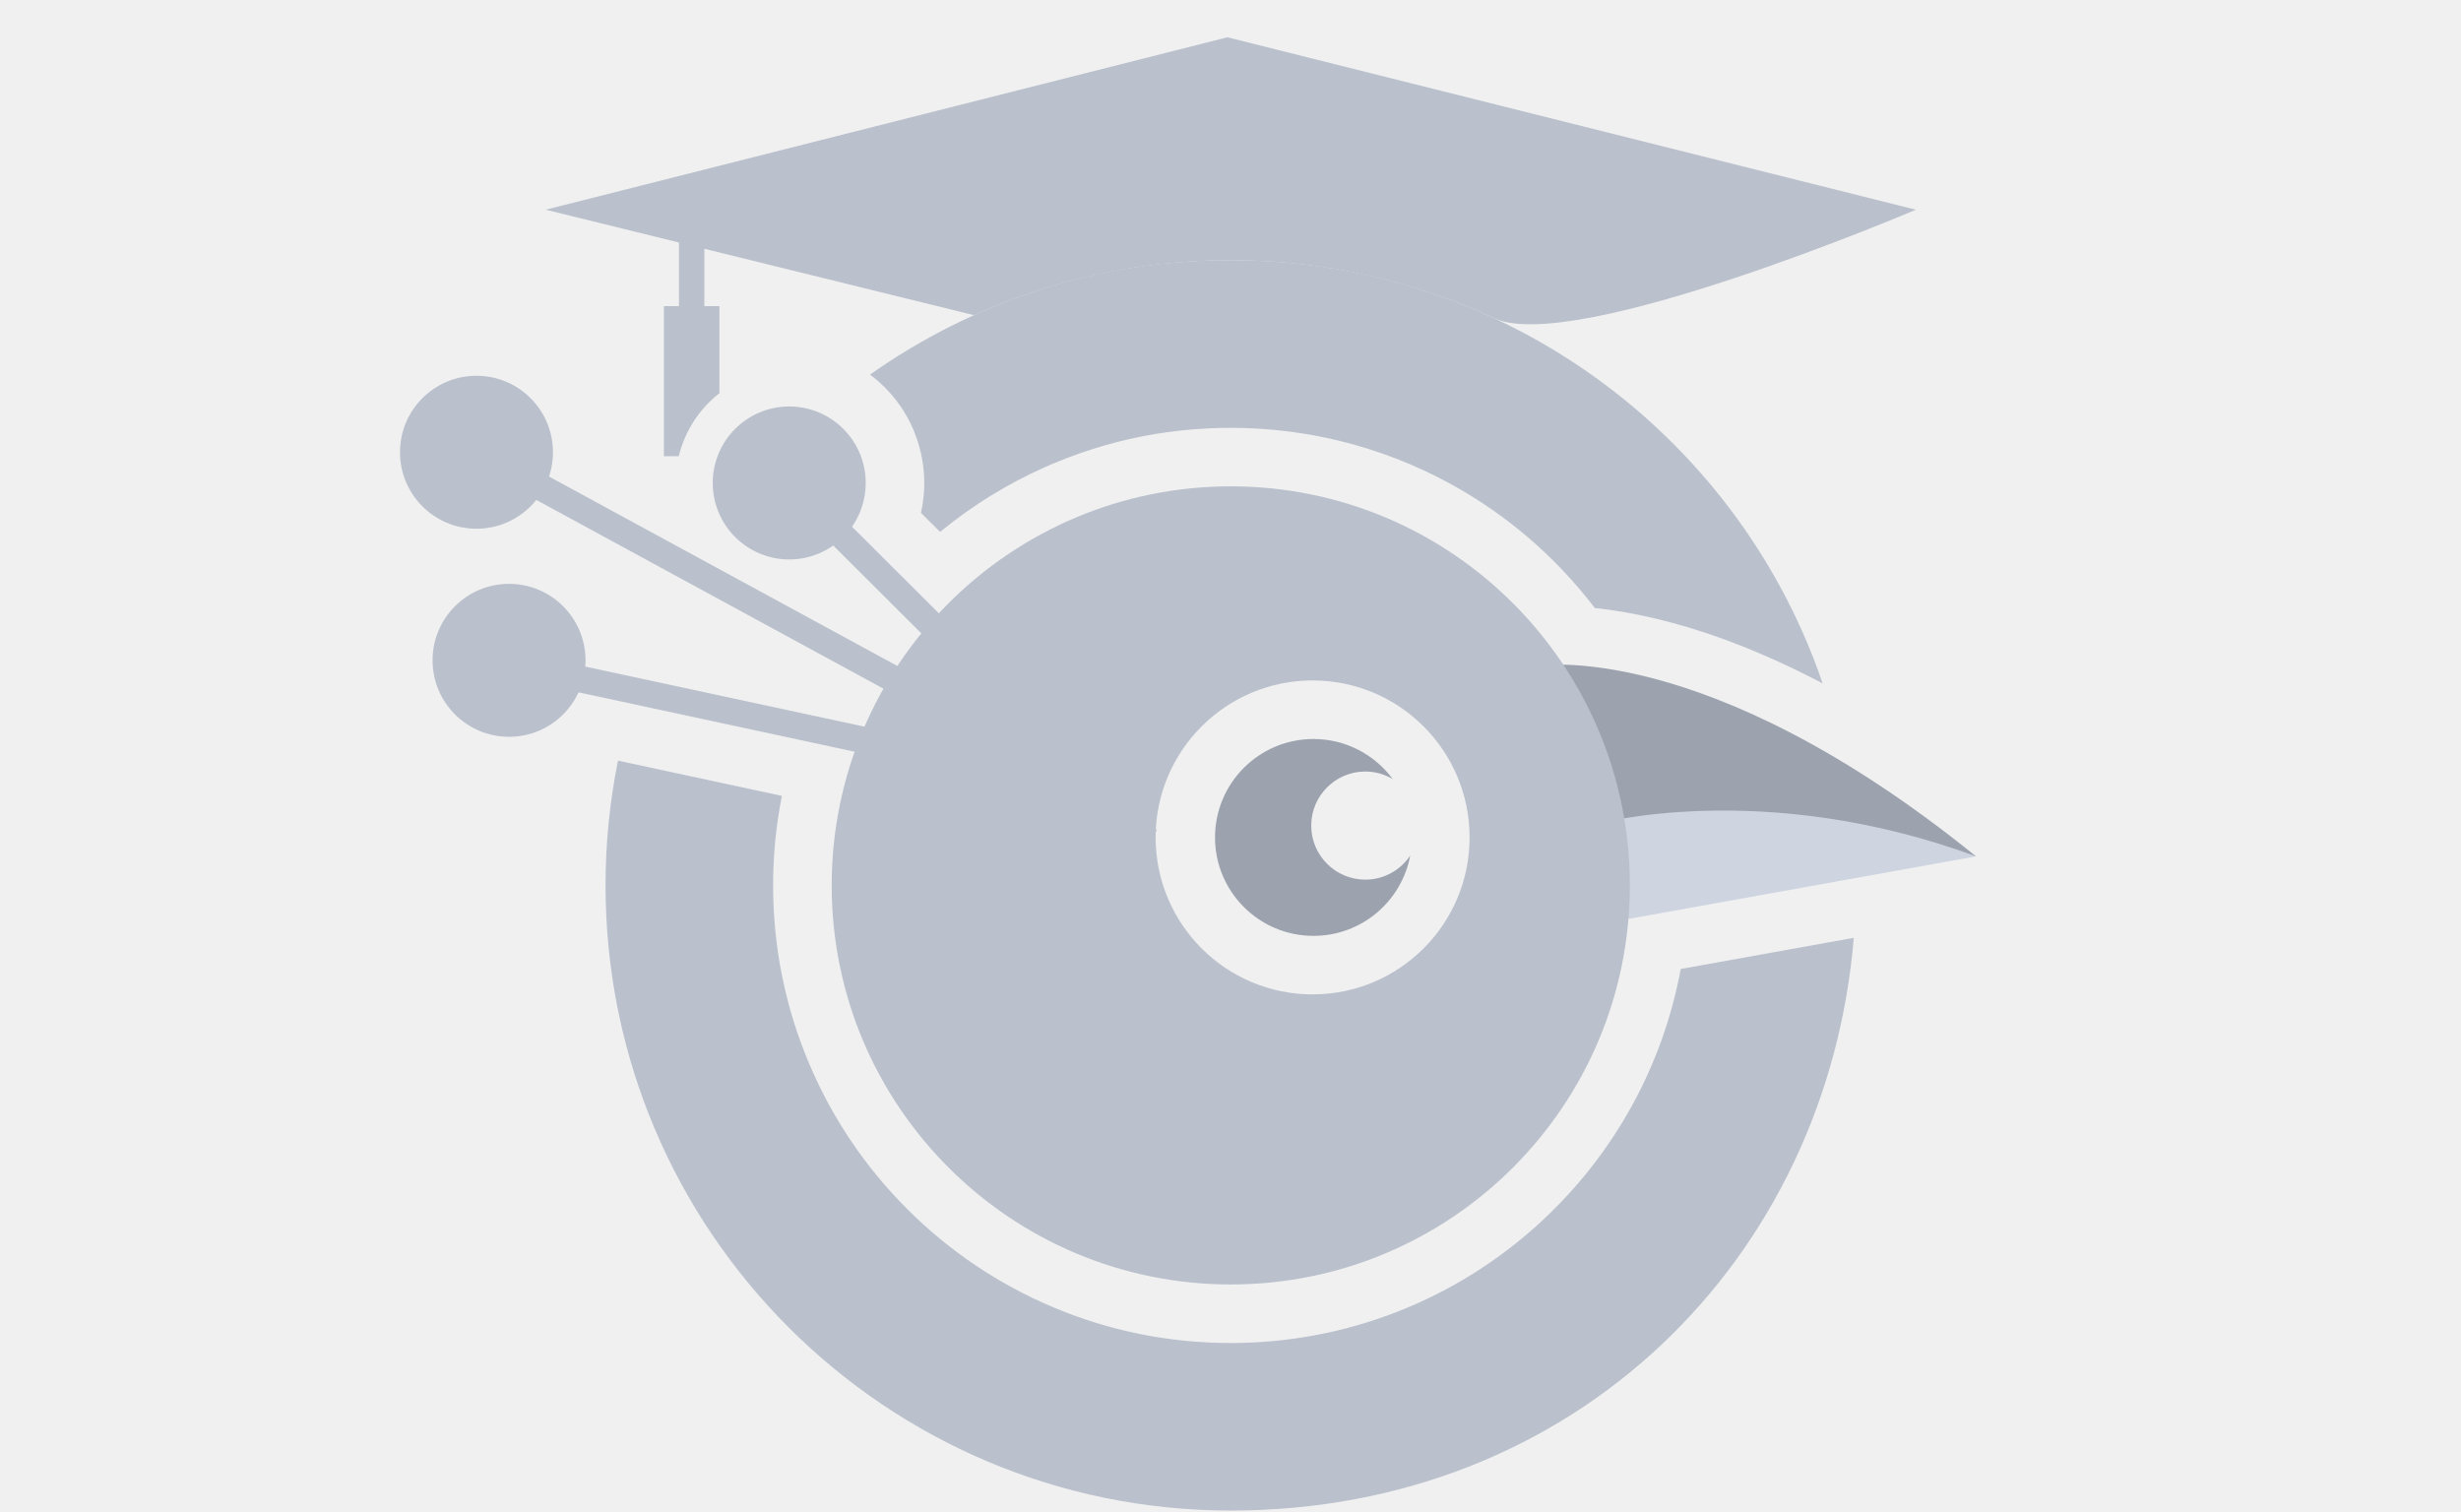
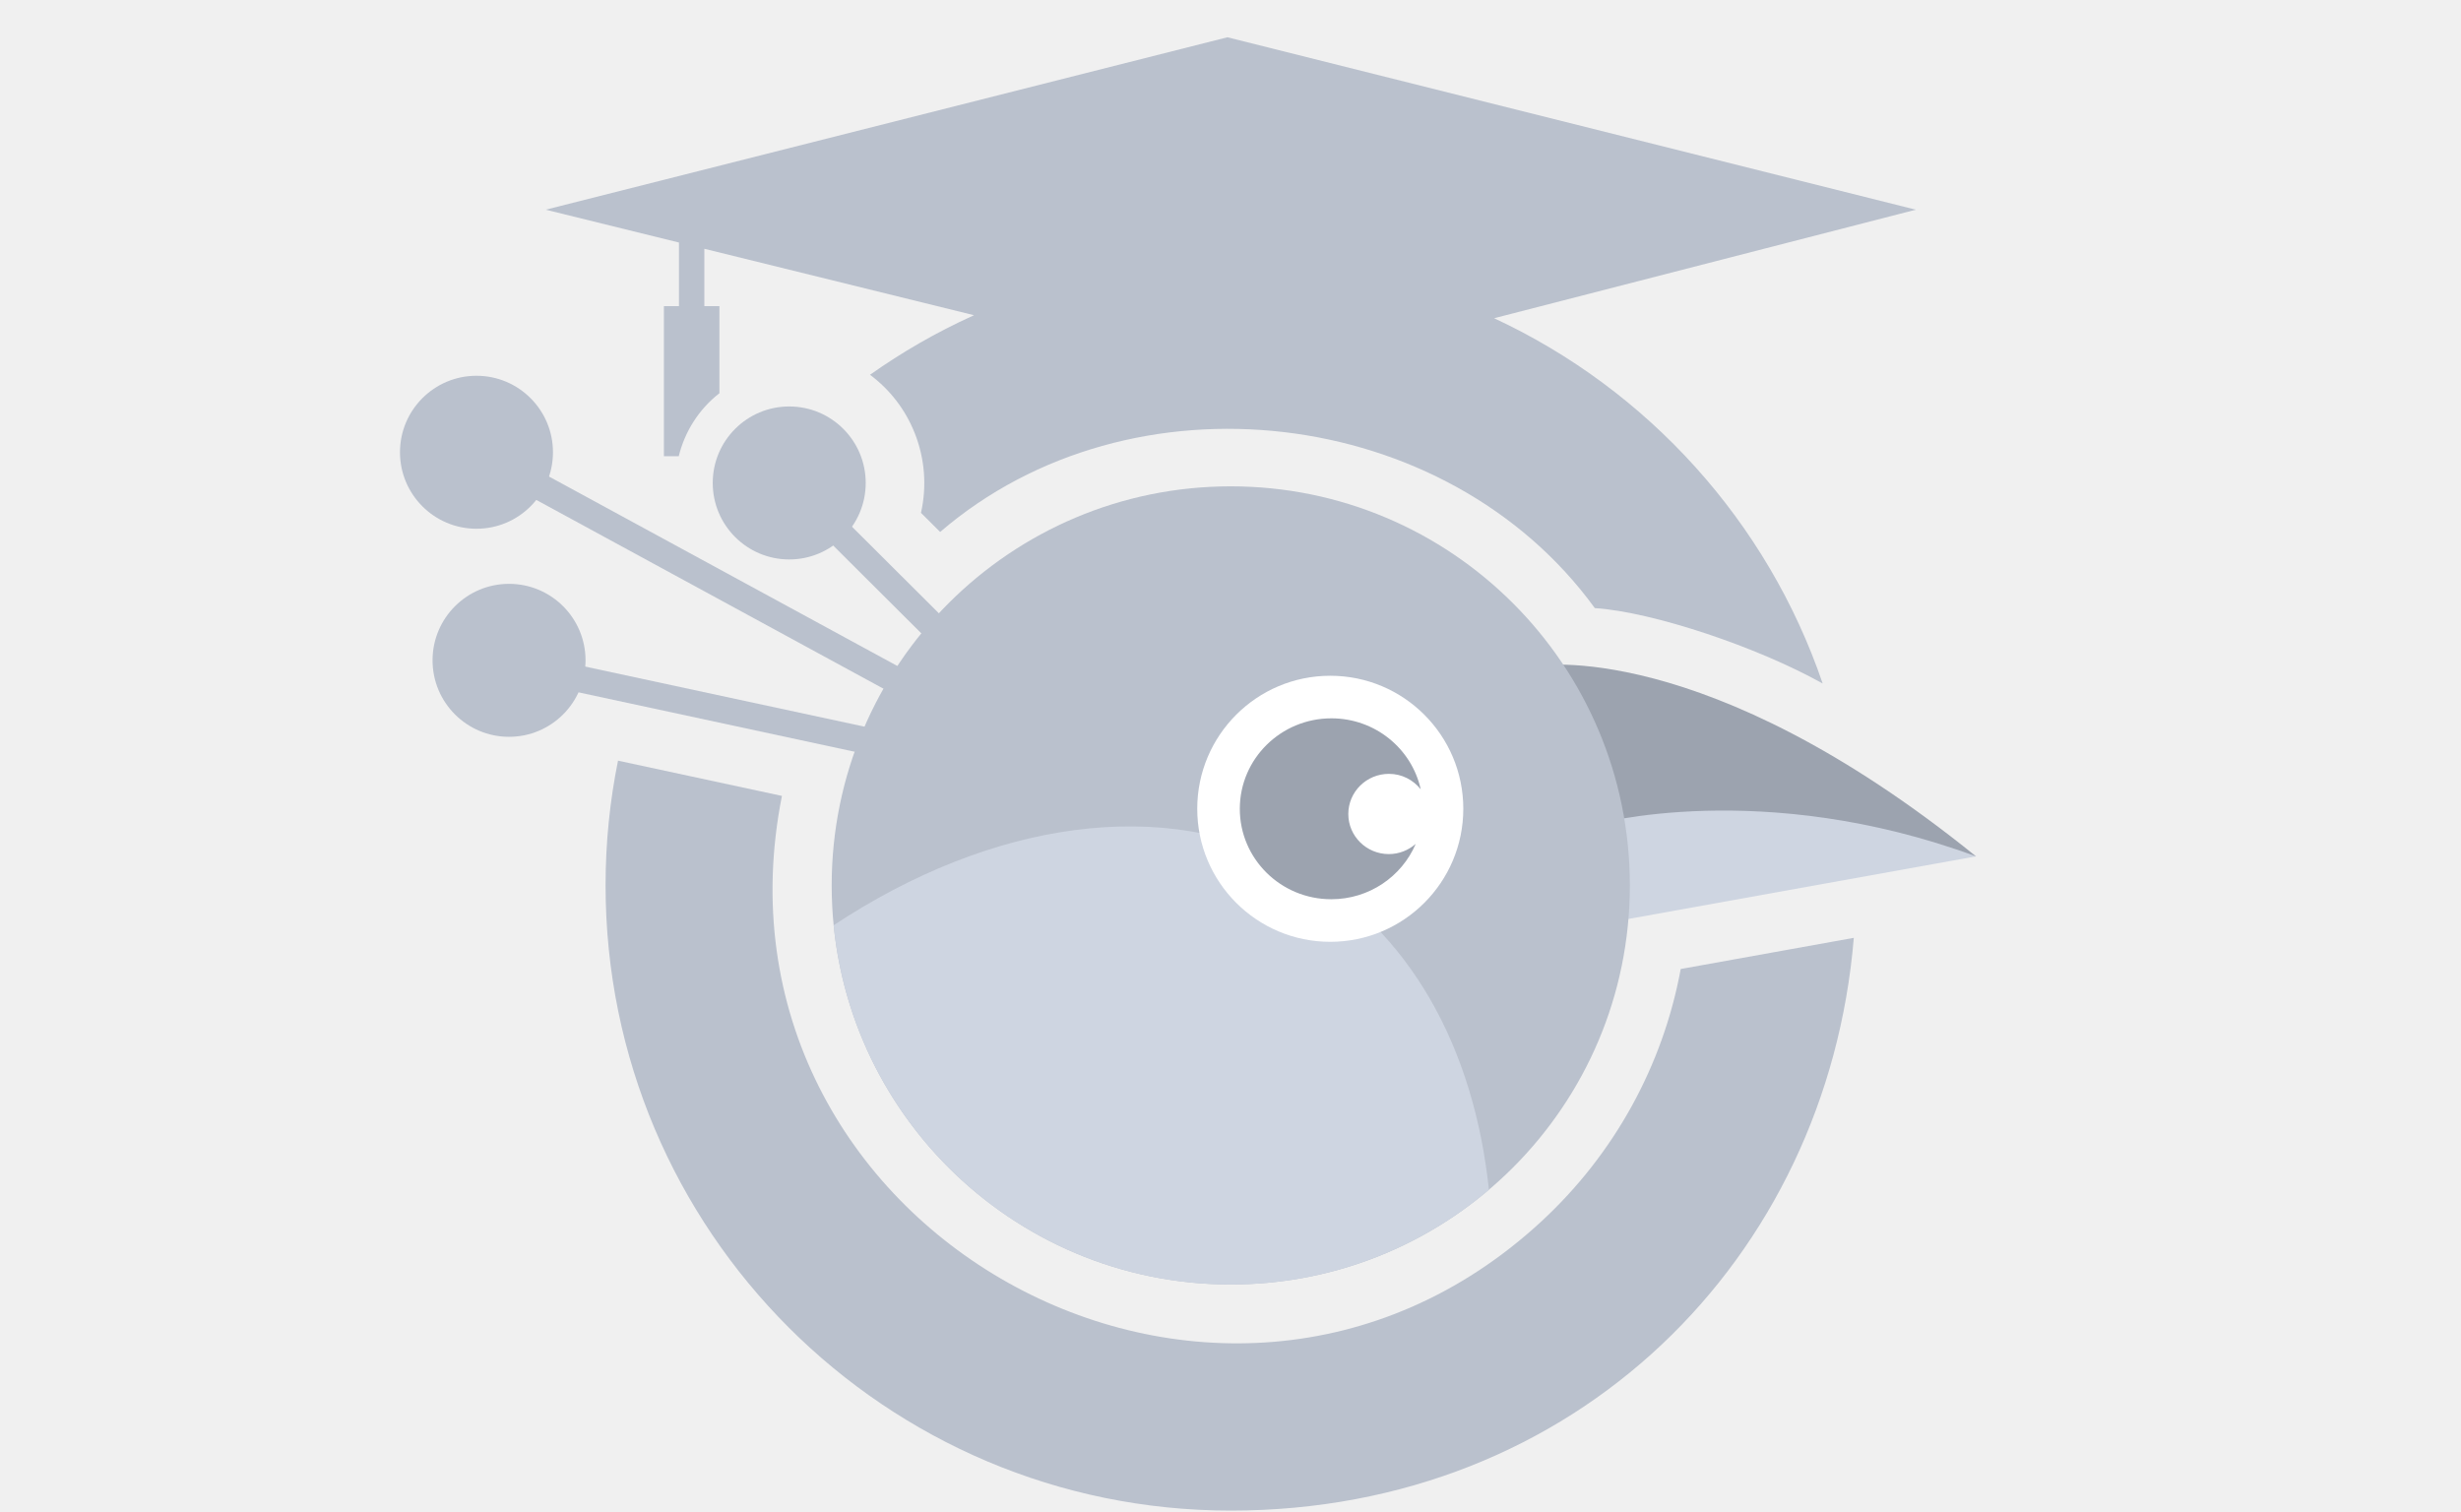
<svg xmlns="http://www.w3.org/2000/svg" role="img" aria-hidden="true" focusable="false" viewBox="0 0 925 568">
-   <path fill="#ced5e1" d="M619.46 261.44c.84 7.07-18.88 78.47-20.93 86.41l144.19-25.96-123.26-60.45Z" />
-   <path fill="#9ca3af" d="M742.72 321.89c-102.29-82.74-165.39-71.58-165.39-71.58 5.99 13.47 20.19 44.51 21.98 59.58 0 0 62.96-17.67 143.41 12Z" />
-   <path fill="#bac1cd" d="M462.6 182.8c-82.84 0-150 67.16-150 150s67.16 150 150 150 150-67.16 150-150-67.16-150-150-150Zm30.76 190.96c-32.58 0-59-26.42-59-59s26.42-59 59-59 59 26.42 59 59-26.42 59-59 59Z" />
-   <path fill="#9ca3af" d="M530.04 321.61c-3.65 5.43-9.85 9.02-16.88 9.02-11.21 0-20.32-9.12-20.32-20.32s9.12-20.32 20.32-20.32c3.77 0 7.29 1.05 10.31 2.84-6.74-9.14-17.57-15.06-29.79-15.06-20.44 0-37 16.57-37 37s16.57 37 37 37c18.1 0 33.15-12.99 36.36-30.15Z" />
  <g fill="#bac1cd">
    <circle cx="179.09" cy="169.99" r="28.75" />
    <circle cx="296.64" cy="181.53" r="28.75" />
    <circle cx="191.33" cy="248.2" r="28.75" />
    <path d="m293.096 185.052 7.059-7.083L434.825 312.169l-7.059 7.083z" />
    <path d="m203.138 257.162 2.103-9.776 215.305 46.315-2.103 9.776z" />
    <path d="m416.26 304.65-239.62-130.3 4.9-8.72 239.62 130.3-4.9 8.72z" />
  </g>
-   <path fill="#bac1cd" d="M579.34 459.11c-31.86 29.46-73.32 45.69-116.74 45.69-23.21 0-45.74-4.55-66.96-13.53-20.48-8.66-38.88-21.06-54.67-36.85-15.79-15.79-28.19-34.18-36.85-54.67-8.98-21.22-13.53-43.75-13.53-66.96 0-11.36 1.1-22.61 3.3-33.64l-61.61-13.25c-3.07 15.15-4.68 30.83-4.68 46.88 0 129.79 105.21 235 235 235s224.15-94.72 234.17-215.28l-65.05 11.71c-6.7 36.29-24.94 69.51-52.38 94.88ZM461.34 14.01l-59.73 15.11-196.51 49.7 50.1 12.34v23.91h-5.66v56.42h5.58c2.26-9.27 7.57-17.69 15.28-23.69v-32.73h-5.66V93.51l68.1 16.77 33.26 8.19c-.18.08-.36.17-.54.25 29.59-13.44 62.45-20.92 97.06-20.92s68.9 7.81 98.98 21.81 158.51-40.78 158.51-40.78L461.34 14.01ZM256.7 156.45v-.02l.05-.04c-.02.02-.04.04-.05.06Z" />
-   <path fill="#bac1cd" d="M343.8 162.78c3.85 9.69 4.58 20.12 2.34 29.97l7.21 7.19c1.37-1.13 2.75-2.22 4.15-3.3l.9-.69c1.26-.96 2.52-1.9 3.81-2.83.16-.12.32-.23.48-.35 1.48-1.06 2.98-2.09 4.5-3.1.16-.11.32-.21.48-.32 1.38-.92 2.78-1.81 4.19-2.69.2-.13.41-.25.61-.38 3.14-1.93 6.34-3.76 9.61-5.49.18-.09.35-.19.53-.28 3.29-1.73 6.64-3.36 10.06-4.88.06-.03.12-.06.17-.08.19-.09.39-.17.59-.25.74-.33 1.48-.66 2.22-.97.29-.12.59-.24.89-.36.46-.19.92-.38 1.38-.56.88-.36 1.75-.71 2.63-1.05.55-.21 1.11-.42 1.66-.63.79-.3 1.59-.59 2.39-.88.63-.23 1.26-.44 1.88-.66.73-.25 1.46-.5 2.19-.74.69-.23 1.37-.45 2.06-.67.68-.22 1.37-.43 2.05-.64.73-.22 1.47-.44 2.2-.65.65-.19 1.3-.37 1.95-.55.77-.21 1.54-.42 2.31-.62.62-.16 1.25-.32 1.87-.47.8-.2 1.59-.39 2.39-.58.61-.14 1.22-.28 1.83-.41.81-.18 1.63-.36 2.44-.53.61-.12 1.21-.24 1.82-.36.82-.16 1.64-.32 2.46-.47.61-.11 1.23-.21 1.84-.31.82-.14 1.63-.27 2.45-.4.63-.1 1.27-.18 1.91-.27.8-.11 1.61-.23 2.42-.33.66-.08 1.32-.16 1.99-.23.78-.09 1.57-.18 2.35-.26.71-.07 1.42-.13 2.13-.19.74-.07 1.49-.14 2.24-.19.78-.06 1.56-.1 2.34-.15.68-.04 1.37-.09 2.05-.13.91-.05 1.82-.07 2.73-.11.56-.02 1.12-.05 1.68-.06 1.44-.04 2.88-.05 4.32-.06h.11c1.84 0 3.67.03 5.49.09.54.02 1.08.05 1.61.07 1.31.05 2.61.12 3.91.2.6.04 1.19.09 1.79.13 1.26.09 2.53.2 3.79.32.57.06 1.14.11 1.71.17 1.33.14 2.66.3 3.99.47.48.06.95.12 1.43.19 1.54.21 3.08.45 4.61.7.25.04.51.08.76.12 5.58.95 11.08 2.18 16.49 3.66.24.07.48.14.72.2 1.55.43 3.08.88 4.62 1.36.31.1.61.19.92.29 1.51.48 3.02.97 4.51 1.49l.78.27c1.7.6 3.38 1.22 5.06 1.86l.09.03c3.58 1.39 7.11 2.9 10.58 4.52l.12.06c1.64.77 3.26 1.56 4.88 2.38.19.1.39.2.58.3 1.52.78 3.02 1.58 4.51 2.4.15.08.31.17.46.25 20.31 11.26 38.36 26.66 52.89 45.53.05.06.1.12.14.18.13.17.26.33.39.49 13.05 1.37 30.75 4.92 52.43 13.21 10.92 4.18 21.99 9.23 33.19 15.13-1.09-3.2-2.23-6.37-3.46-9.51-.01-.03-.02-.05-.03-.08-.69-1.77-1.41-3.52-2.14-5.27-.07-.17-.15-.35-.22-.52-2.28-5.41-4.76-10.71-7.43-15.9-.08-.16-.16-.31-.24-.47-2.68-5.2-5.56-10.28-8.61-15.25-.08-.13-.16-.26-.24-.4-3.07-4.98-6.33-9.83-9.75-14.55-.08-.1-.15-.21-.23-.31-3.45-4.73-7.06-9.33-10.85-13.79l-.21-.24c-3.8-4.47-7.77-8.8-11.89-12.97l-.17-.17c-4.14-4.18-8.44-8.21-12.89-12.08-.05-.04-.09-.08-.14-.12-4.46-3.87-9.07-7.58-13.82-11.11-.04-.03-.07-.06-.11-.08-4.75-3.53-9.65-6.89-14.67-10.07-.04-.02-.08-.05-.11-.07-5.02-3.17-10.17-6.15-15.43-8.94-.05-.03-.1-.05-.16-.08-3.51-1.86-7.08-3.63-10.69-5.31h.01c-30.08-13.99-63.62-21.81-98.98-21.81s-67.47 7.49-97.06 20.92c-.42.19-.84.39-1.26.58-.9.41-1.79.83-2.68 1.25-.43.21-.86.42-1.3.63-.87.42-1.75.85-2.61 1.28-.43.22-.86.44-1.29.65-.86.44-1.73.88-2.58 1.33-.43.22-.85.45-1.27.67-.86.46-1.71.92-2.57 1.38-.42.23-.83.46-1.24.69-.86.48-1.71.96-2.56 1.44l-1.2.69c-.86.5-1.71 1-2.57 1.51-.38.23-.77.46-1.15.69-.87.52-1.73 1.05-2.59 1.59-.36.22-.72.45-1.08.67-.89.56-1.77 1.12-2.65 1.69-.32.21-.65.42-.97.63-.92.6-1.83 1.21-2.74 1.83-.28.19-.56.37-.83.56-.97.66-1.94 1.34-2.9 2.02-.16.12-.33.23-.49.35 7.53 5.61 13.31 13.13 16.81 21.92Z" />
+   <path fill="#ced5e1" d="M619.46 261.44c.84 7.07-18.88 78.47-20.93 86.41l144.19-25.96-123.26-60.45Z" />
+   <path fill="#9ca3af" d="M742.72 321.89c-102.29-82.74-165.39-71.58-165.39-71.58 5.99 13.47 20.19 44.51 21.98 59.58 0 0 62.96-17.67 143.41 12Z" />
+   <path fill="#bac1cd" d="M462.6 182.8c-82.84 0-150 67.16-150 150s67.16 150 150 150 150-67.16 150-150-67.16-150-150-150Z" />
+   <path fill="#ced5e1" d="M488.44 326.56c-50.85-28.13-116.16-17.73-175.1 21.21 7.51 75.82 71.47 135.04 149.26 135.04 37 0 70.87-13.41 97.03-35.62-5.61-53.36-29.71-97.67-71.19-120.63Z" />
+   <circle cx="500" cy="304" r="50" fill="#fff" />
+   <path fill="#9ca3af" d="M522.06 290.87c4.87 0 9.15 2.3 11.94 5.81-3.38-15.25-17.1-26.67-33.55-26.68-19-.01-34.43 15.2-34.45 33.98-.03 18.78 15.36 34.01 34.36 34.02 14.28.01 26.53-8.57 31.76-20.81-2.7 2.36-6.21 3.84-10.1 3.84-8.43 0-15.25-6.76-15.24-15.09.01-8.33 6.85-15.08 15.28-15.07Z" />
+   <g fill="#bac1cd">
+     <path d="M631.72 364.23c-6.7 36.29-24.94 69.51-52.38 94.88-121.68 112.36-317.69 2.38-285.44-159.95l-61.61-13.25c-3.07 15.15-4.68 30.83-4.68 46.88 0 129.79 105.21 235 235 235s224.15-94.72 234.17-215.28l-65.05 11.71ZM561.59 119.61 720.1 78.82 461.34 14.01c-39.54 10-213.33 53.96-256.24 64.81l50.1 12.34v23.91h-5.66v56.42h5.58c2.26-9.27 7.57-17.69 15.28-23.69v-32.73h-5.66V93.51c22.29 5.49 79.87 19.67 101.36 24.97-.18.08-.36.17-.54.25-13.59 6.17-26.5 13.6-38.56 22.14 7.53 5.61 13.32 13.13 16.81 21.92 3.85 9.69 4.58 20.12 2.35 29.97l7.21 7.19c71.8-61.77 190.48-47.89 246.06 28.62 21.8 1.42 61.18 14.63 85.65 28.35-20.75-60.84-65.75-110.45-123.48-137.3ZM256.7 156.45v-.02l.05-.04c-.02.02-.04.04-.05.06Z" />
+   </g>
</svg>
